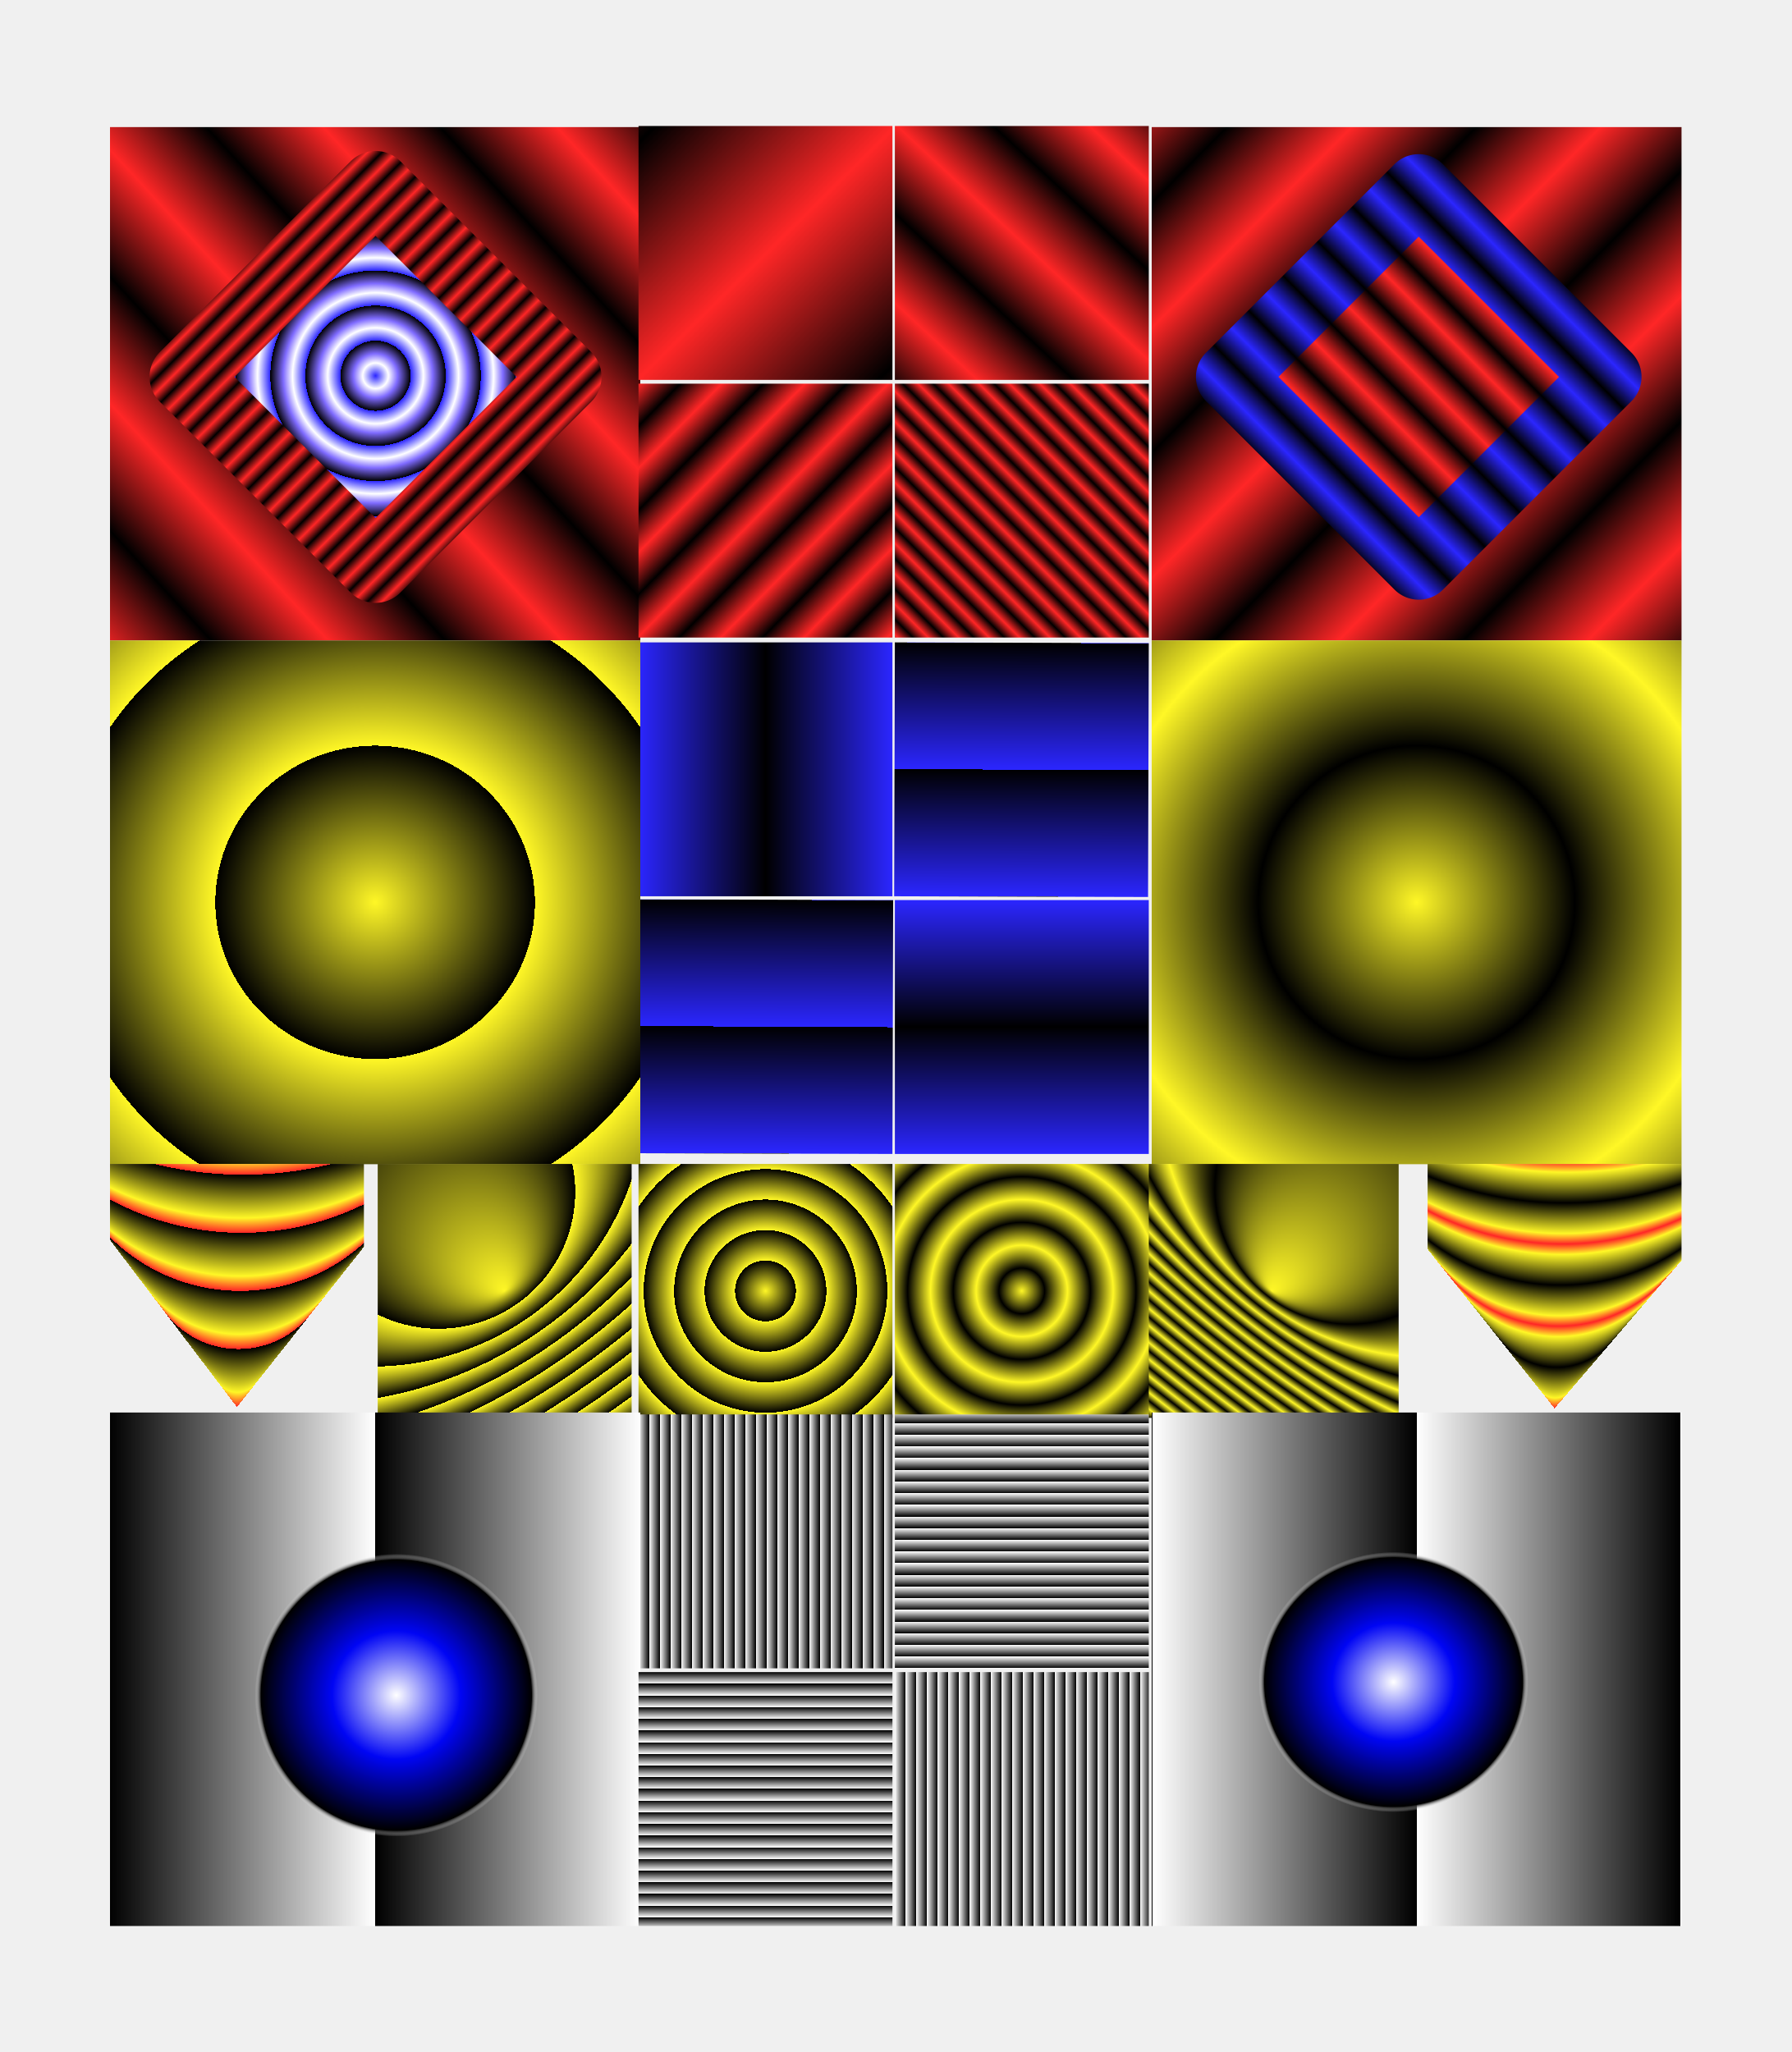
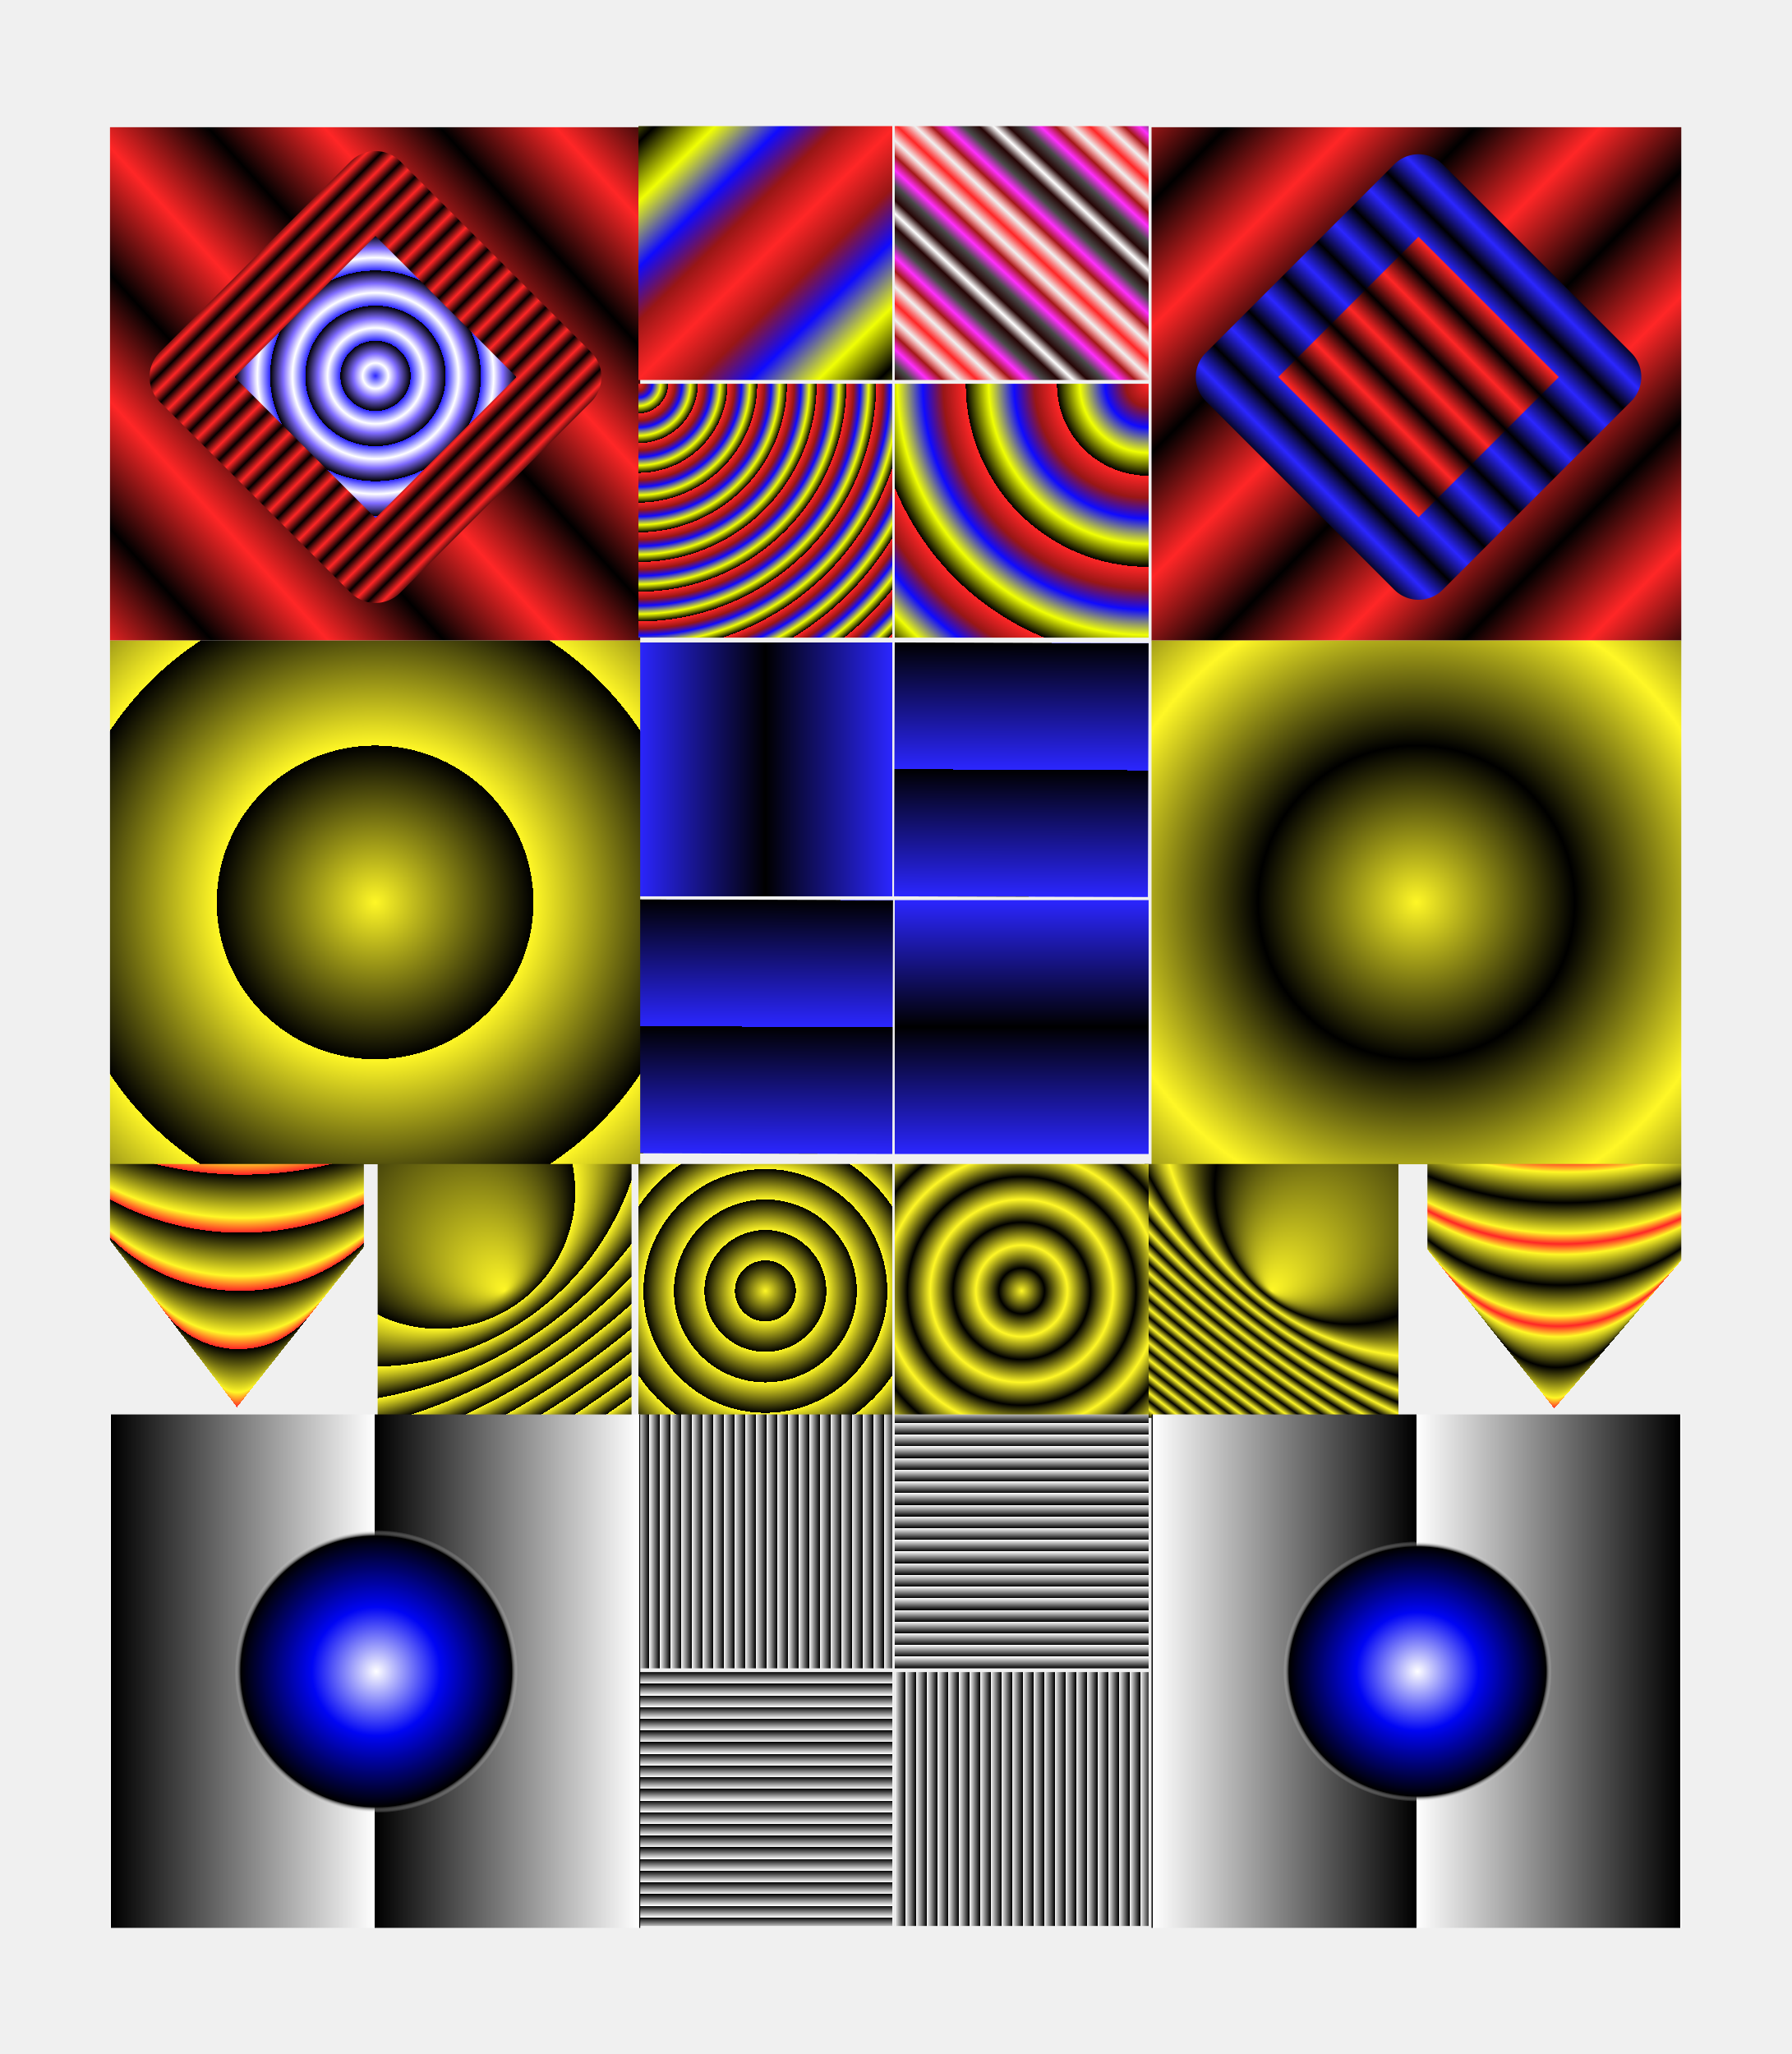
- <svg xmlns="http://www.w3.org/2000/svg" width="100%" height="100%" version="1.1" style="stroke-linecap: round; stroke-linejoin: round;" viewBox="125.171 671.377 891.186 1020.865">
-   <defs id="SvgjsDefs24329">
+ <svg xmlns="http://www.w3.org/2000/svg" width="100%" height="100%" version="1.1" style="stroke-linecap: round; stroke-linejoin: round;" viewBox="125.171 671.311 891.186 1021.948">
+   <defs id="SvgjsDefs33653">
    <radialGradient id="SvgjsRadialGradient3561" fx="0.504" fy="0.501" cx="0.504" cy="0.501" r="0.486">
      <stop id="SvgjsStop3562" stop-opacity="1" stop-color="#ffffff" offset="0" />
      <stop id="SvgjsStop3563" stop-opacity="1" stop-color="#0005f4" offset="0.455" />
      <stop id="SvgjsStop3564" stop-opacity="1" stop-color="#000000" offset="0.957" />
      <stop id="SvgjsStop3565" stop-opacity="0" stop-color="#ffffff" offset="1" />
    </radialGradient>
-     <linearGradient id="SvgjsLinearGradient1630" spreadMethod="reflect" x1="9.060418312265144e-8" y1="-3.0201438156243275e-8" x2="0.083" y2="0.082">
-       <stop id="SvgjsStop1631" stop-opacity="1" stop-color="#ff2626" offset="0" />
-       <stop id="SvgjsStop1632" stop-opacity="1" stop-color="#000000" offset="1" />
-     </linearGradient>
    <linearGradient id="SvgjsLinearGradient1633" spreadMethod="reflect" x1="0.438" y1="0.535" x2="0.561" y2="0.426">
      <stop id="SvgjsStop1634" stop-opacity="1" stop-color="#ff2626" offset="0" />
      <stop id="SvgjsStop1635" stop-opacity="1" stop-color="#000000" offset="1" />
    </linearGradient>
    <linearGradient id="SvgjsLinearGradient1636" spreadMethod="reflect" x1="0.508" y1="0.497" x2="0.974" y2="0.971">
-       <stop id="SvgjsStop1637" stop-opacity="1" stop-color="#ff2626" offset="0" />
-       <stop id="SvgjsStop1638" stop-opacity="1" stop-color="#000000" offset="1" />
+       <stop id="SvgjsStop2701" stop-opacity="1" stop-color="#ff2626" offset="0" />
+       <stop id="SvgjsStop2702" stop-opacity="1" stop-color="#981616" offset="0.247" />
+       <stop id="SvgjsStop2703" stop-opacity="1" stop-color="#0f0aff" offset="0.471" />
+       <stop id="SvgjsStop2704" stop-opacity="1" stop-color="#f0ff03" offset="0.749" />
+       <stop id="SvgjsStop2705" stop-opacity="1" stop-color="#000000" offset="1" />
    </linearGradient>
    <linearGradient id="SvgjsLinearGradient1639" spreadMethod="reflect" x1="0.531" y1="0.486" x2="0.707" y2="0.297">
-       <stop id="SvgjsStop1640" stop-opacity="1" stop-color="#ff2626" offset="0" />
-       <stop id="SvgjsStop1641" stop-opacity="1" stop-color="#000000" offset="1" />
+       <stop id="SvgjsStop5454" stop-opacity="1" stop-color="#ff2626" offset="0" />
+       <stop id="SvgjsStop5455" stop-opacity="0" stop-color="#ff1e1e" offset="0.184" />
+       <stop id="SvgjsStop5456" stop-opacity="1" stop-color="#a41818" offset="0.357" />
+       <stop id="SvgjsStop5457" stop-opacity="1" stop-color="#ff2ffc" offset="0.514" />
+       <stop id="SvgjsStop5458" stop-opacity="1" stop-color="#494949" offset="0.686" />
+       <stop id="SvgjsStop5459" stop-opacity="1" stop-color="#260505" offset="0.851" />
+       <stop id="SvgjsStop5460" stop-opacity="1" stop-color="#ffffff" offset="1" />
    </linearGradient>
    <linearGradient id="SvgjsLinearGradient1642" spreadMethod="reflect" x1="0.439" y1="0.423" x2="0.561" y2="0.541">
      <stop id="SvgjsStop1643" stop-opacity="1" stop-color="#ff2626" offset="0" />
      <stop id="SvgjsStop1644" stop-opacity="1" stop-color="#000000" offset="1" />
-     </linearGradient>
-     <linearGradient id="SvgjsLinearGradient1645" spreadMethod="reflect" x1="0.057" y1="0.086" x2="0.087" y2="0.056">
-       <stop id="SvgjsStop1646" stop-opacity="1" stop-color="#ff2626" offset="0" />
-       <stop id="SvgjsStop1647" stop-opacity="1" stop-color="#000000" offset="1" />
    </linearGradient>
    <radialGradient id="SvgjsRadialGradient1760" spreadMethod="repeat" r="0.3" fx="0.5" fy="0.5" cx="0.5" cy="0.5">
      <stop id="SvgjsStop1788" stop-opacity="1" stop-color="#fff726" offset="0" />
      <stop id="SvgjsStop1789" stop-opacity="1" stop-color="#000000" offset="1" />
    </radialGradient>
    <radialGradient id="SvgjsRadialGradient1763" spreadMethod="repeat" r="0.539" fx="0.5" fy="0.5" cx="0.239" cy="0.11">
      <stop id="SvgjsStop1790" stop-opacity="1" stop-color="#fff726" offset="0" />
      <stop id="SvgjsStop1791" stop-opacity="1" stop-color="#000000" offset="1" />
    </radialGradient>
    <radialGradient id="SvgjsRadialGradient1766" spreadMethod="repeat" r="0.12" fx="0.5" fy="0.5" cx="0.5" cy="0.5">
      <stop id="SvgjsStop1792" stop-opacity="1" stop-color="#fff726" offset="0" />
      <stop id="SvgjsStop1793" stop-opacity="1" stop-color="#000000" offset="1" />
    </radialGradient>
    <radialGradient id="SvgjsRadialGradient1769" spreadMethod="reflect" r="0.09" fx="0.5" fy="0.5" cx="0.5" cy="0.5">
      <stop id="SvgjsStop1794" stop-opacity="1" stop-color="#fff726" offset="0" />
      <stop id="SvgjsStop1795" stop-opacity="1" stop-color="#000000" offset="1" />
    </radialGradient>
    <radialGradient id="SvgjsRadialGradient1772" spreadMethod="reflect" r="0.3" fx="0.5" fy="0.5" cx="0.5" cy="0.5">
      <stop id="SvgjsStop1796" stop-opacity="1" stop-color="#fff726" offset="0" />
      <stop id="SvgjsStop1797" stop-opacity="1" stop-color="#000000" offset="1" />
    </radialGradient>
    <radialGradient id="SvgjsRadialGradient1775" spreadMethod="reflect" r="0.534" fx="0.5" fy="0.5" cx="0.81" cy="0.097">
      <stop id="SvgjsStop1798" stop-opacity="1" stop-color="#fff726" offset="0" />
      <stop id="SvgjsStop1799" stop-opacity="1" stop-color="#000000" offset="1" />
    </radialGradient>
    <linearGradient id="SvgjsLinearGradient1933" spreadMethod="repeat" x1="1.143730691557725e-16" y1="4.912285915671893e-7" x2="0.046" y2="4.912285915671893e-7">
      <stop id="SvgjsStop14944" stop-opacity="1" stop-color="#000000" offset="0" />
      <stop id="SvgjsStop14945" stop-opacity="1" stop-color="#ffffff" offset="1" />
    </linearGradient>
    <linearGradient id="SvgjsLinearGradient1936" spreadMethod="repeat" x1="0" y1="0" x2="0.5" y2="0">
      <stop id="SvgjsStop4320" stop-opacity="1" stop-color="#000000" offset="0" />
      <stop id="SvgjsStop4321" stop-opacity="1" stop-color="#ffffff" offset="1" />
    </linearGradient>
    <linearGradient id="SvgjsLinearGradient1945" spreadMethod="repeat" x1="0" y1="0" x2="0.5" y2="0">
      <stop id="SvgjsStop3812" stop-opacity="1" stop-color="#ffffff" offset="0" />
      <stop id="SvgjsStop3813" stop-opacity="1" stop-color="#000000" offset="1" />
    </linearGradient>
    <linearGradient id="SvgjsLinearGradient1948" spreadMethod="repeat" x1="2.28746138311545e-16" y1="4.912285915671893e-7" x2="0.042" y2="4.912285915671893e-7">
      <stop id="SvgjsStop3810" stop-opacity="1" stop-color="#ffffff" offset="0" />
      <stop id="SvgjsStop3811" stop-opacity="1" stop-color="#000000" offset="1" />
    </linearGradient>
    <radialGradient id="SvgjsRadialGradient2074" spreadMethod="repeat" fx="0.5" fy="0.958" cx="0.506" cy="0.366" r="0.363">
      <stop id="SvgjsStop3582" stop-opacity="1" stop-color="#ff2626" offset="0" />
      <stop id="SvgjsStop3583" stop-opacity="1" stop-color="#fff726" offset="0.255" />
      <stop id="SvgjsStop3584" stop-opacity="1" stop-color="#000000" offset="1" />
    </radialGradient>
    <radialGradient id="SvgjsRadialGradient2077" spreadMethod="reflect" fx="0.5" fy="0.963" cx="0.508" cy="0.516" r="0.285">
      <stop id="SvgjsStop3585" stop-opacity="1" stop-color="#ff2626" offset="0" />
      <stop id="SvgjsStop3586" stop-opacity="1" stop-color="#fff726" offset="0.255" />
      <stop id="SvgjsStop3587" stop-opacity="1" stop-color="#000000" offset="1" />
    </radialGradient>
    <linearGradient id="SvgjsLinearGradient2231" spreadMethod="repeat" x1="0" y1="0" x2="0.5" y2="0">
      <stop id="SvgjsStop3695" stop-opacity="1" stop-color="#2b26ff" offset="0" />
      <stop id="SvgjsStop3696" stop-opacity="1" stop-color="#000000" offset="1" />
    </linearGradient>
    <linearGradient id="SvgjsLinearGradient4002" spreadMethod="reflect" x1="0" y1="0" x2="0.5" y2="0">
      <stop id="SvgjsStop4003" stop-opacity="1" stop-color="#2b26ff" offset="0" />
      <stop id="SvgjsStop4004" stop-opacity="1" stop-color="#000000" offset="1" />
    </linearGradient>
    <radialGradient id="SvgjsRadialGradient3600" spreadMethod="repeat" r="0.13" fx="0.503" fy="0.497" cx="0.503" cy="0.497">
      <stop id="SvgjsStop7726" stop-opacity="1" stop-color="#2b26ff" offset="0" />
      <stop id="SvgjsStop7727" stop-opacity="1" stop-color="#ffffff" offset="0.365" />
      <stop id="SvgjsStop7728" stop-opacity="1" stop-color="#7f6bff" offset="0.631" />
      <stop id="SvgjsStop7729" stop-opacity="1" stop-color="#000000" offset="1" />
    </radialGradient>
    <linearGradient id="SvgjsLinearGradient3611" spreadMethod="reflect" x1="0.998" y1="0.574" x2="0.998" y2="0.536">
      <stop id="SvgjsStop3721" stop-opacity="1" stop-color="#ff2626" offset="0" />
      <stop id="SvgjsStop3722" stop-opacity="1" stop-color="#000000" offset="1" />
    </linearGradient>
    <linearGradient id="SvgjsLinearGradient27430" spreadMethod="reflect" x1="0.5" y1="0.5" x2="0.592" y2="0.5">
      <stop id="SvgjsStop27431" stop-opacity="1" stop-color="#ff2626" offset="0" />
      <stop id="SvgjsStop27432" stop-opacity="1" stop-color="#000000" offset="1" />
    </linearGradient>
    <linearGradient id="SvgjsLinearGradient27437" spreadMethod="reflect" x1="0.5" y1="0.5" x2="0.592" y2="0.5">
      <stop id="SvgjsStop27438" stop-opacity="1" stop-color="#2b26ff" offset="0" />
      <stop id="SvgjsStop27439" stop-opacity="1" stop-color="#000000" offset="1" />
    </linearGradient>
+     <radialGradient id="SvgjsRadialGradient1903" spreadMethod="repeat" r="0.117" fx="9.060418312265144e-8" fy="-3.0201438156243275e-8" cx="9.060418312265144e-8" cy="-3.0201438156243275e-8">
+       <stop id="SvgjsStop1904" stop-opacity="1" stop-color="#ff2626" offset="0" />
+       <stop id="SvgjsStop1905" stop-opacity="1" stop-color="#981616" offset="0.247" />
+       <stop id="SvgjsStop1906" stop-opacity="1" stop-color="#0f0aff" offset="0.471" />
+       <stop id="SvgjsStop1907" stop-opacity="1" stop-color="#f0ff03" offset="0.749" />
+       <stop id="SvgjsStop1908" stop-opacity="1" stop-color="#000000" offset="1" />
+     </radialGradient>
+     <radialGradient id="SvgjsRadialGradient2144" spreadMethod="repeat" r="0.359" fx="0.998" fy="0.003" cx="0.998" cy="0.003">
+       <stop id="SvgjsStop2197" stop-opacity="1" stop-color="#ff2626" offset="0" />
+       <stop id="SvgjsStop2198" stop-opacity="1" stop-color="#981616" offset="0.247" />
+       <stop id="SvgjsStop2199" stop-opacity="1" stop-color="#0f0aff" offset="0.471" />
+       <stop id="SvgjsStop2200" stop-opacity="1" stop-color="#f0ff03" offset="0.749" />
+       <stop id="SvgjsStop2201" stop-opacity="1" stop-color="#000000" offset="1" />
+     </radialGradient>
  </defs>
  <polygon id="P-b3-90c458" points="-96.201,-727.46 -96.201,-472.064 167.35,-472.064 167.35,-727.46" style="stroke: rgb(0, 0, 0); stroke-opacity: 1; fill: url(&quot;#SvgjsLinearGradient1642&quot;); fill-opacity: 1; stroke-width: 0;" data-fill="#ffffff" data-fill-opacity="1" transform="matrix(1,0,0,1,794.2848,1462.066)" />
-   <rect id="R-42-bd7418" width="126.309" height="126.308" style="stroke: rgb(0, 0, 0); stroke-opacity: 1; fill: url(&quot;#SvgjsLinearGradient1645&quot;); fill-opacity: 1; stroke-width: 0;" data-fill="#ffffff" data-fill-opacity="1" transform="matrix(1,0,0,1,570.3156,862.255)" />
+   <rect id="R-42-bd7418" width="126.309" height="126.308" style="stroke: rgb(0, 0, 0); stroke-opacity: 1; fill: url(&quot;#SvgjsRadialGradient2144&quot;); fill-opacity: 1; stroke-width: 0;" data-fill="#ffffff" data-fill-opacity="1" transform="matrix(1,0,0,1,570.3156,862.255)" />
  <rect id="R-58-716c84" width="126.309" height="126.308" style="stroke: rgb(0, 0, 0); stroke-opacity: 1; fill: url(&quot;#SvgjsLinearGradient1639&quot;); fill-opacity: 1; stroke-width: 0;" data-fill="#ffffff" data-fill-opacity="1" transform="matrix(1,0,0,1,570.3156,734.062)" />
  <rect id="R-d2-c6897e" width="126.309" height="126.308" style="stroke: rgb(0, 0, 0); stroke-opacity: 1; fill: url(&quot;#SvgjsLinearGradient4002&quot;); fill-opacity: 1; stroke-width: 0;" data-fill="#ffffff" data-fill-opacity="1" transform="matrix(1,0,0,1,442.7979,990.9611)" />
  <polygon id="P-c4-627f09" points="-95.085,-727.46 -95.085,-472.064 168.697,-472.064 168.697,-727.46" style="stroke: rgb(0, 0, 0); stroke-opacity: 1; fill: url(&quot;#SvgjsLinearGradient1633&quot;); fill-opacity: 1; stroke-width: 0;" data-fill="#ffffff" data-fill-opacity="1" transform="matrix(1,0,0,1,274.9778,1462.066)" />
  <rect id="R-b9-494d30" width="126.309" height="126.308" style="stroke: rgb(0, 0, 0); stroke-opacity: 1; fill: url(&quot;#SvgjsLinearGradient1636&quot;); fill-opacity: 1; stroke-width: 0;" data-fill="#ffffff" data-fill-opacity="1" transform="matrix(1,0,0,1,442.7979,734.062)" />
-   <rect id="R-f3-112aec" width="126.309" height="126.308" style="stroke: rgb(0, 0, 0); stroke-opacity: 1; fill: url(&quot;#SvgjsLinearGradient1630&quot;); fill-opacity: 1; stroke-width: 0;" data-fill="#ffffff" data-fill-opacity="1" transform="matrix(1,0,0,1,442.7979,862.255)" />
+   <rect id="R-f3-112aec" width="126.309" height="126.308" style="stroke: rgb(0, 0, 0); stroke-opacity: 1; fill: url(&quot;#SvgjsRadialGradient1903&quot;); fill-opacity: 1; stroke-width: 0;" data-fill="#ffffff" data-fill-opacity="1" transform="matrix(1,0,0,1,442.7979,862.255)" />
  <rect id="R-e9-8ce6fa" width="126.309" height="126.309" style="stroke: rgb(0, 0, 0); stroke-opacity: 1; fill: url(&quot;#SvgjsLinearGradient2231&quot;); fill-opacity: 1; stroke-width: 0;" data-fill="#ffffff" data-fill-opacity="1" transform="matrix(0.002817863,-0.999996,0.999996,0.002817863,442.7979,1245.107)" />
  <polygon id="P-7c-b5b718" points="-95.085,-728.964 -95.085,-468.398 168.697,-468.398 168.697,-728.964" style="stroke: rgb(0, 0, 0); stroke-opacity: 1; fill: url(&quot;#SvgjsRadialGradient1760&quot;); fill-opacity: 1; stroke-width: 0;" data-fill="#ffffff" data-fill-opacity="1" transform="matrix(1,0,0,1,274.9778,1718.966)" />
  <rect id="R-20-02823d" width="126.309" height="126.308" style="stroke: rgb(0, 0, 0); stroke-opacity: 1; fill: url(&quot;#SvgjsRadialGradient1766&quot;); fill-opacity: 1; stroke-width: 0;" data-fill="#ffffff" data-fill-opacity="1" transform="matrix(1,0,0,1,442.7979,1250.441)" />
  <rect id="R-78-4c8e4b" width="126.309" height="126.308" style="stroke: rgb(0, 0, 0); stroke-opacity: 1; fill: url(&quot;#SvgjsRadialGradient1763&quot;); fill-opacity: 1; stroke-width: 0;" data-fill="#ffffff" data-fill-opacity="1" transform="matrix(1,0,0,1,313.0625,1250.441)" />
  <rect id="R-2f-c32983" width="126.309" height="126.308" style="stroke: rgb(0, 0, 0); stroke-opacity: 1; fill: url(&quot;#SvgjsRadialGradient2074&quot;); fill-opacity: 1; stroke-width: 0;" data-fill="#ffffff" data-fill-opacity="1" transform="matrix(1,0,0,1,179.8926,1250.441)" />
  <polygon id="P-78-fde8c9" points="-96.201,-728.964 -96.201,-468.398 167.35,-468.398 167.35,-728.964" style="stroke: rgb(0, 0, 0); stroke-opacity: 1; fill: url(&quot;#SvgjsRadialGradient1772&quot;); fill-opacity: 1; stroke-width: 0;" data-fill="#ffffff" data-fill-opacity="1" transform="matrix(1,0,0,1,794.2848,1718.966)" />
  <rect id="R-70-93e675" width="126.309" height="126.308" style="stroke: rgb(0, 0, 0); stroke-opacity: 1; fill: url(&quot;#SvgjsRadialGradient1775&quot;); fill-opacity: 1; stroke-width: 0;" data-fill="#ffffff" data-fill-opacity="1" transform="matrix(1,0,0,1,694.61,1250.441)" />
  <rect id="R-f4-c5473e" width="126.309" height="126.308" style="stroke: rgb(0, 0, 0); stroke-opacity: 1; fill: url(&quot;#SvgjsRadialGradient1769&quot;); fill-opacity: 1; stroke-width: 0;" data-fill="#ffffff" data-fill-opacity="1" transform="matrix(1,0,0,1,570.3156,1250.441)" />
  <rect id="R-0f-ad4030" width="126.309" height="126.308" style="stroke: rgb(0, 0, 0); stroke-opacity: 1; fill: url(&quot;#SvgjsRadialGradient2077&quot;); fill-opacity: 1; stroke-width: 0;" data-fill="#ffffff" data-fill-opacity="1" transform="matrix(1,0,0,1,835.3261,1250.441)" />
-   <polygon id="P-d7-a06ea5" points="-96.201,-728.955 -96.201,-473.503 167.35,-473.503 167.35,-728.955" style="stroke: rgb(0, 0, 0); stroke-opacity: 1; fill: url(&quot;#SvgjsLinearGradient1945&quot;); fill-opacity: 1; stroke-width: 0;" data-fill="#ffffff" data-fill-opacity="1" transform="matrix(1,0,0,1,794.2848,2103.061)" />
  <rect id="R-83-8ebd25" width="126.309" height="126.308" style="stroke: rgb(0, 0, 0); stroke-opacity: 1; fill: url(&quot;#SvgjsLinearGradient1948&quot;); fill-opacity: 1; stroke-width: 0;" data-fill="#ffffff" data-fill-opacity="1" transform="matrix(1,-5.841681305351898e-16,5.841681305351898e-16,1,442.7979,1375.056)" />
  <rect id="R-6b-388ea8" width="126.309" height="126.308" style="stroke: rgb(0, 0, 0); stroke-opacity: 1; fill: url(&quot;#SvgjsLinearGradient1948&quot;); fill-opacity: 1; stroke-width: 0;" data-fill="#ffffff" data-fill-opacity="1" transform="matrix(1,0,0,1,570.3156,1503.249)" />
-   <polygon id="P-4b-4c41b4" points="-95.085,-728.955 -95.085,-473.503 168.697,-473.503 168.697,-728.955" style="stroke: rgb(0, 0, 0); stroke-opacity: 1; fill: url(&quot;#SvgjsLinearGradient1936&quot;); fill-opacity: 1; stroke-width: 0;" data-fill="#ffffff" data-fill-opacity="1" transform="matrix(1,0,0,1,274.9778,2103.061)" />
  <rect id="R-e9-79fcfc" width="126.309" height="126.308" style="stroke: rgb(0, 0, 0); stroke-opacity: 1; fill: url(&quot;#SvgjsLinearGradient1933&quot;); fill-opacity: 1; stroke-width: 0;" data-fill="#ffffff" data-fill-opacity="1" transform="matrix(5.551115123125783e-17,-1,1,5.551115123125783e-17,570.3158,1501.365)" />
  <rect id="R-10-f44f5f" width="126.309" height="126.308" style="stroke: rgb(0, 0, 0); stroke-opacity: 1; fill: url(&quot;#SvgjsLinearGradient1933&quot;); fill-opacity: 1; stroke-width: 0;" data-fill="#ffffff" data-fill-opacity="1" transform="matrix(5.551115123125783e-17,1,-1,5.551115123125783e-17,569.1063,1503.249)" />
  <rect id="R-59-43b3bd" width="132.703" height="132.703" style="stroke: url(&quot;#SvgjsLinearGradient27437&quot;); stroke-opacity: 1; fill: url(&quot;#SvgjsLinearGradient27430&quot;); fill-opacity: 1; stroke-width: 34;" data-fill="#676767" data-stroke="#00deac" transform="matrix(0.7071068,-0.7071068,0.7071068,0.7071068,737.0808,858.8885)" />
  <rect id="R-b6-83dd78" width="134.22" height="134.22" style="stroke: url(&quot;#SvgjsLinearGradient3611&quot;); stroke-opacity: 1; fill: url(&quot;#SvgjsRadialGradient3600&quot;); fill-opacity: 1; stroke-width: 35;" data-fill="#676767" data-stroke="#00deac" transform="matrix(0.7071068,-0.7071068,0.7071068,0.7071068,217.0767,858.8885)" />
-   <polygon id="P-1c-9189eb" points="-95.085,-728.005 -95.085,-594.57 42.508,-594.57 42.508,-728.005" style="stroke: rgb(0, 0, 0); stroke-opacity: 1; fill: url(&quot;#SvgjsRadialGradient3561&quot;); fill-opacity: 1; stroke-width: 0;" data-fill="#ffffff" data-fill-opacity="1" transform="matrix(1,0,0,1,844.1123,2169.343)" />
-   <rect id="R-0f-5b20b0" width="144.559" height="144.558" style="stroke: rgb(0, 0, 0); stroke-opacity: 1; fill: url(&quot;#SvgjsRadialGradient3561&quot;); fill-opacity: 1; stroke-width: 0;" data-fill="#ffffff" data-fill-opacity="1" transform="matrix(1,0,0,1,249.4455,1442.286)" />
+   <g id="G-ce-e4dfa3" transform="matrix(1,0,0,1,6.017792,-2.162048)">
+     <polygon id="P-d7-a06ea5" points="-96.201,-728.955 -96.201,-473.503 167.35,-473.503 167.35,-728.955" style="stroke: rgb(0, 0, 0); stroke-opacity: 1; fill: url(&quot;#SvgjsLinearGradient1945&quot;); fill-opacity: 1; stroke-width: 0;" data-fill="#ffffff" data-fill-opacity="1" transform="matrix(1,0,0,1,788.267,2106.173)" />
+     <polygon id="P-1c-9189eb" points="-95.085,-728.005 -95.085,-594.57 42.508,-594.57 42.508,-728.005" style="stroke: rgb(0, 0, 0); stroke-opacity: 1; fill: url(&quot;#SvgjsRadialGradient3561&quot;); fill-opacity: 1; stroke-width: 0;" data-fill="#ffffff" data-fill-opacity="1" transform="matrix(1,0,0,1,850.13,2166.231)" />
+   </g>
+   <g id="G-e6-786829" transform="matrix(1,0,0,1,-4.970695,-5.416931)">
+     <polygon id="P-4b-4c41b4" points="-95.085,-728.955 -95.085,-473.503 168.697,-473.503 168.697,-728.955" style="stroke: rgb(0, 0, 0); stroke-opacity: 1; fill: url(&quot;#SvgjsLinearGradient1936&quot;); fill-opacity: 1; stroke-width: 0;" data-fill="#ffffff" data-fill-opacity="1" transform="matrix(1,0,0,1,279.9485,2109.428)" />
+     <rect id="R-0f-5b20b0" width="144.559" height="144.558" style="stroke: rgb(0, 0, 0); stroke-opacity: 1; fill: url(&quot;#SvgjsRadialGradient3561&quot;); fill-opacity: 1; stroke-width: 0;" data-fill="#ffffff" data-fill-opacity="1" transform="matrix(1,0,0,1,244.4749,1435.92)" />
+   </g>
  <rect id="R-dc-49d613" width="126.309" height="126.309" style="stroke: rgb(0, 0, 0); stroke-opacity: 1; fill: url(&quot;#SvgjsLinearGradient2231&quot;); fill-opacity: 1; stroke-width: 0;" data-fill="#ffffff" data-fill-opacity="1" transform="matrix(0.002817863,-0.999996,0.999996,0.002817863,569.9602,1117.269)" />
  <rect id="R-c9-37dea8" width="126.309" height="126.308" style="stroke: rgb(0, 0, 0); stroke-opacity: 1; fill: url(&quot;#SvgjsLinearGradient4002&quot;); fill-opacity: 1; stroke-width: 0;" data-fill="#ffffff" data-fill-opacity="1" transform="matrix(2.7755575615628914e-16,1,-1,2.7755575615628914e-16,696.6243,1119.154)" />
</svg>
